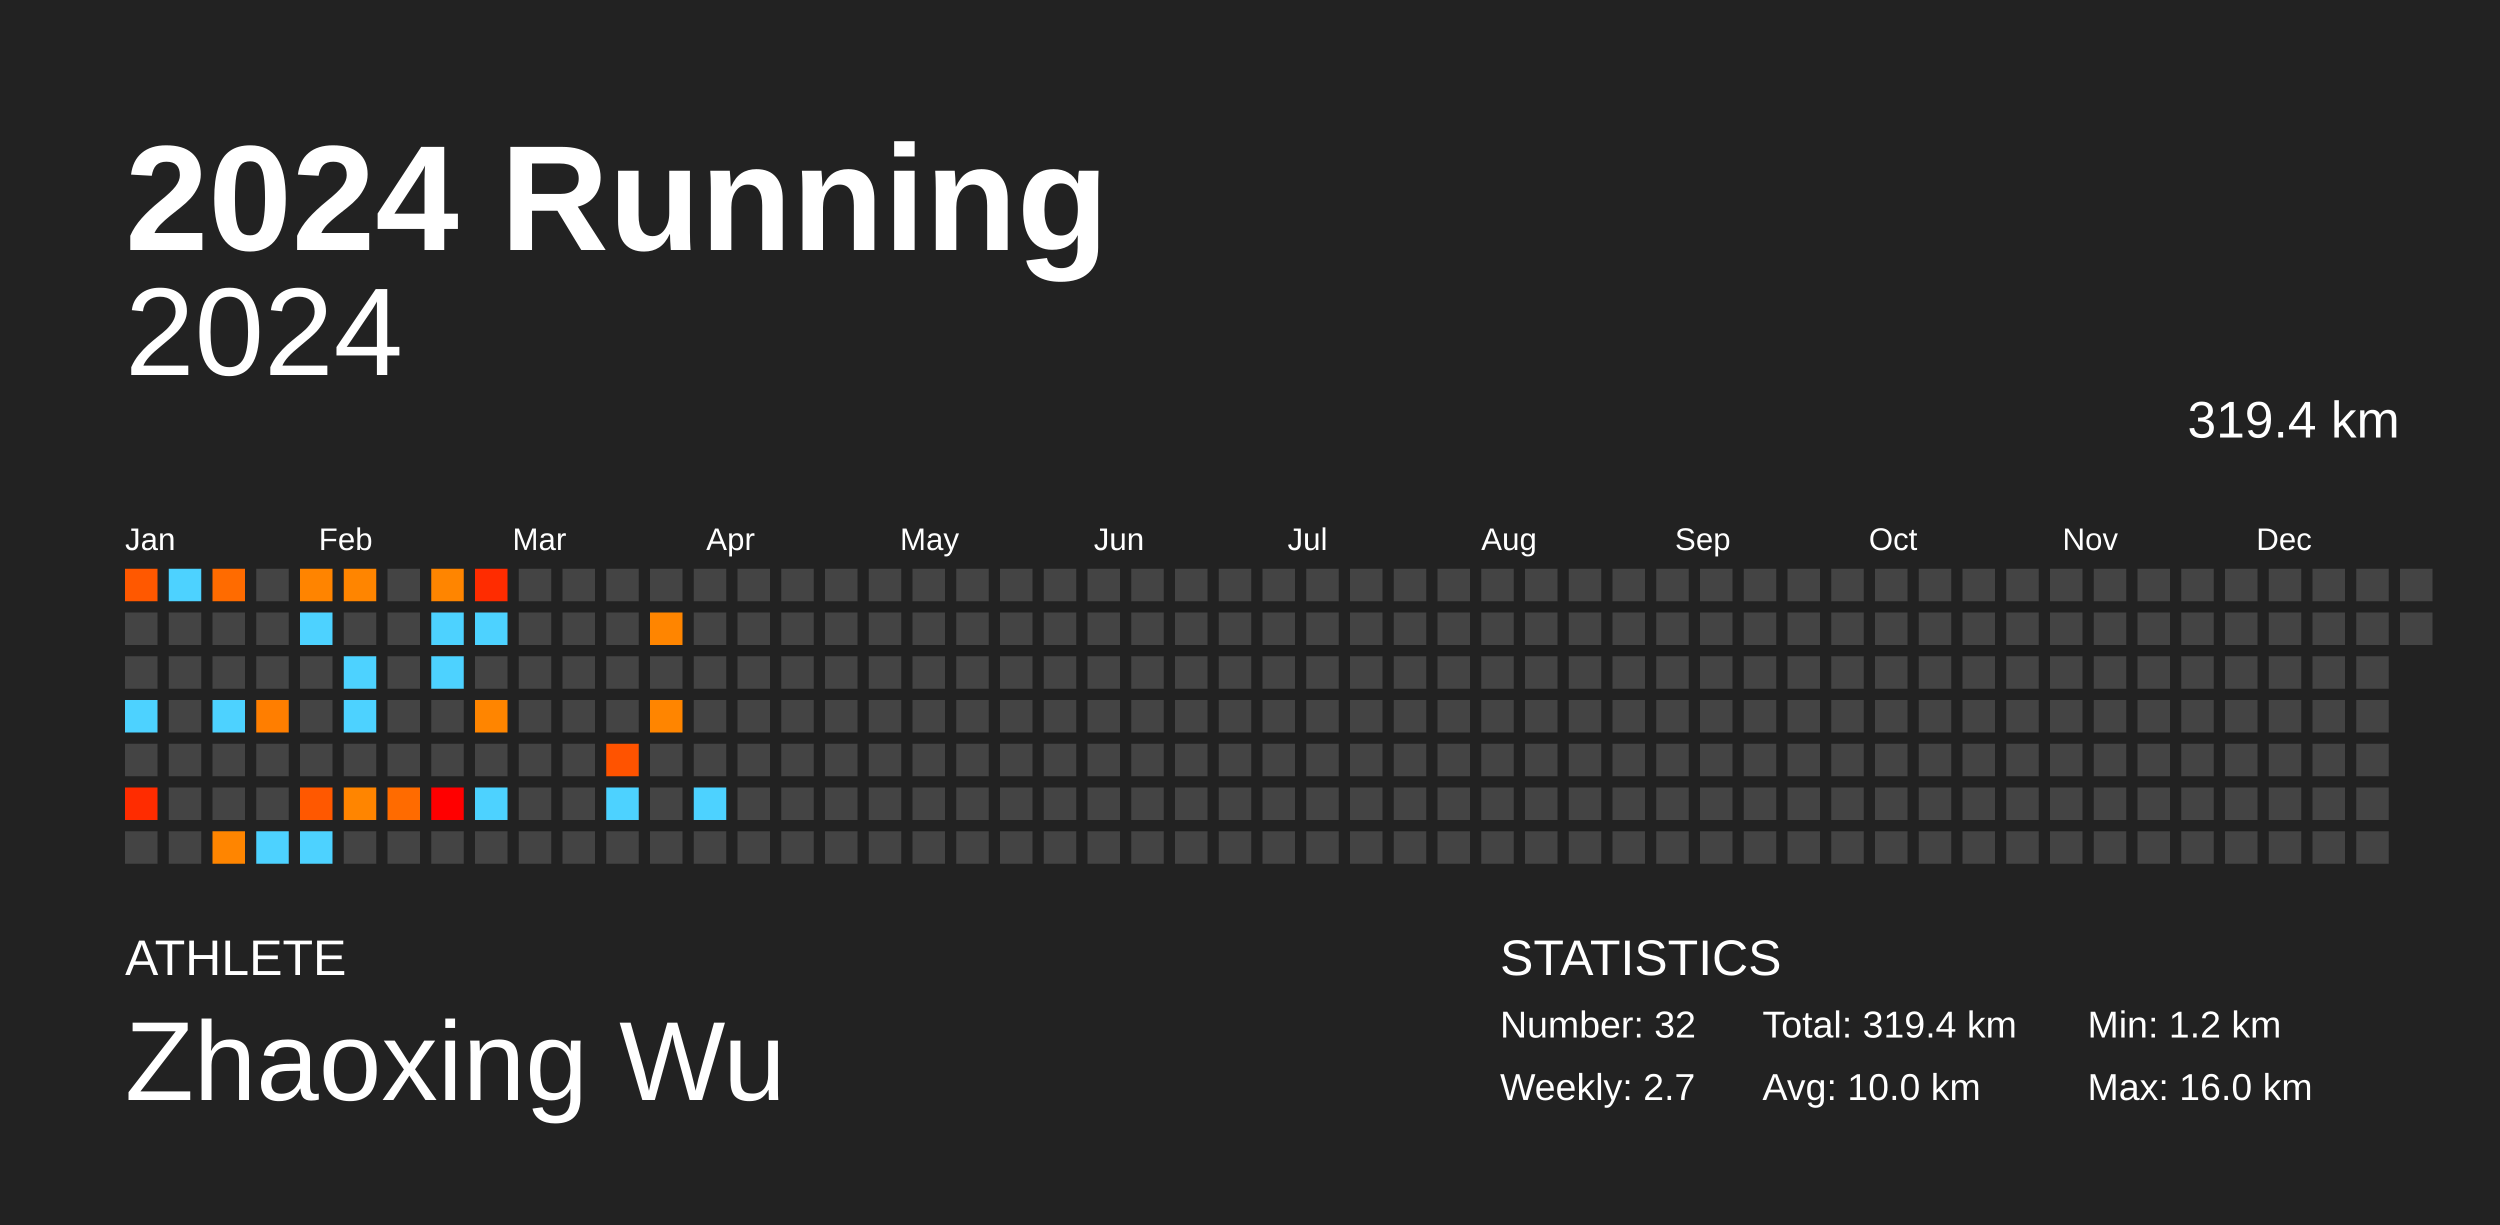
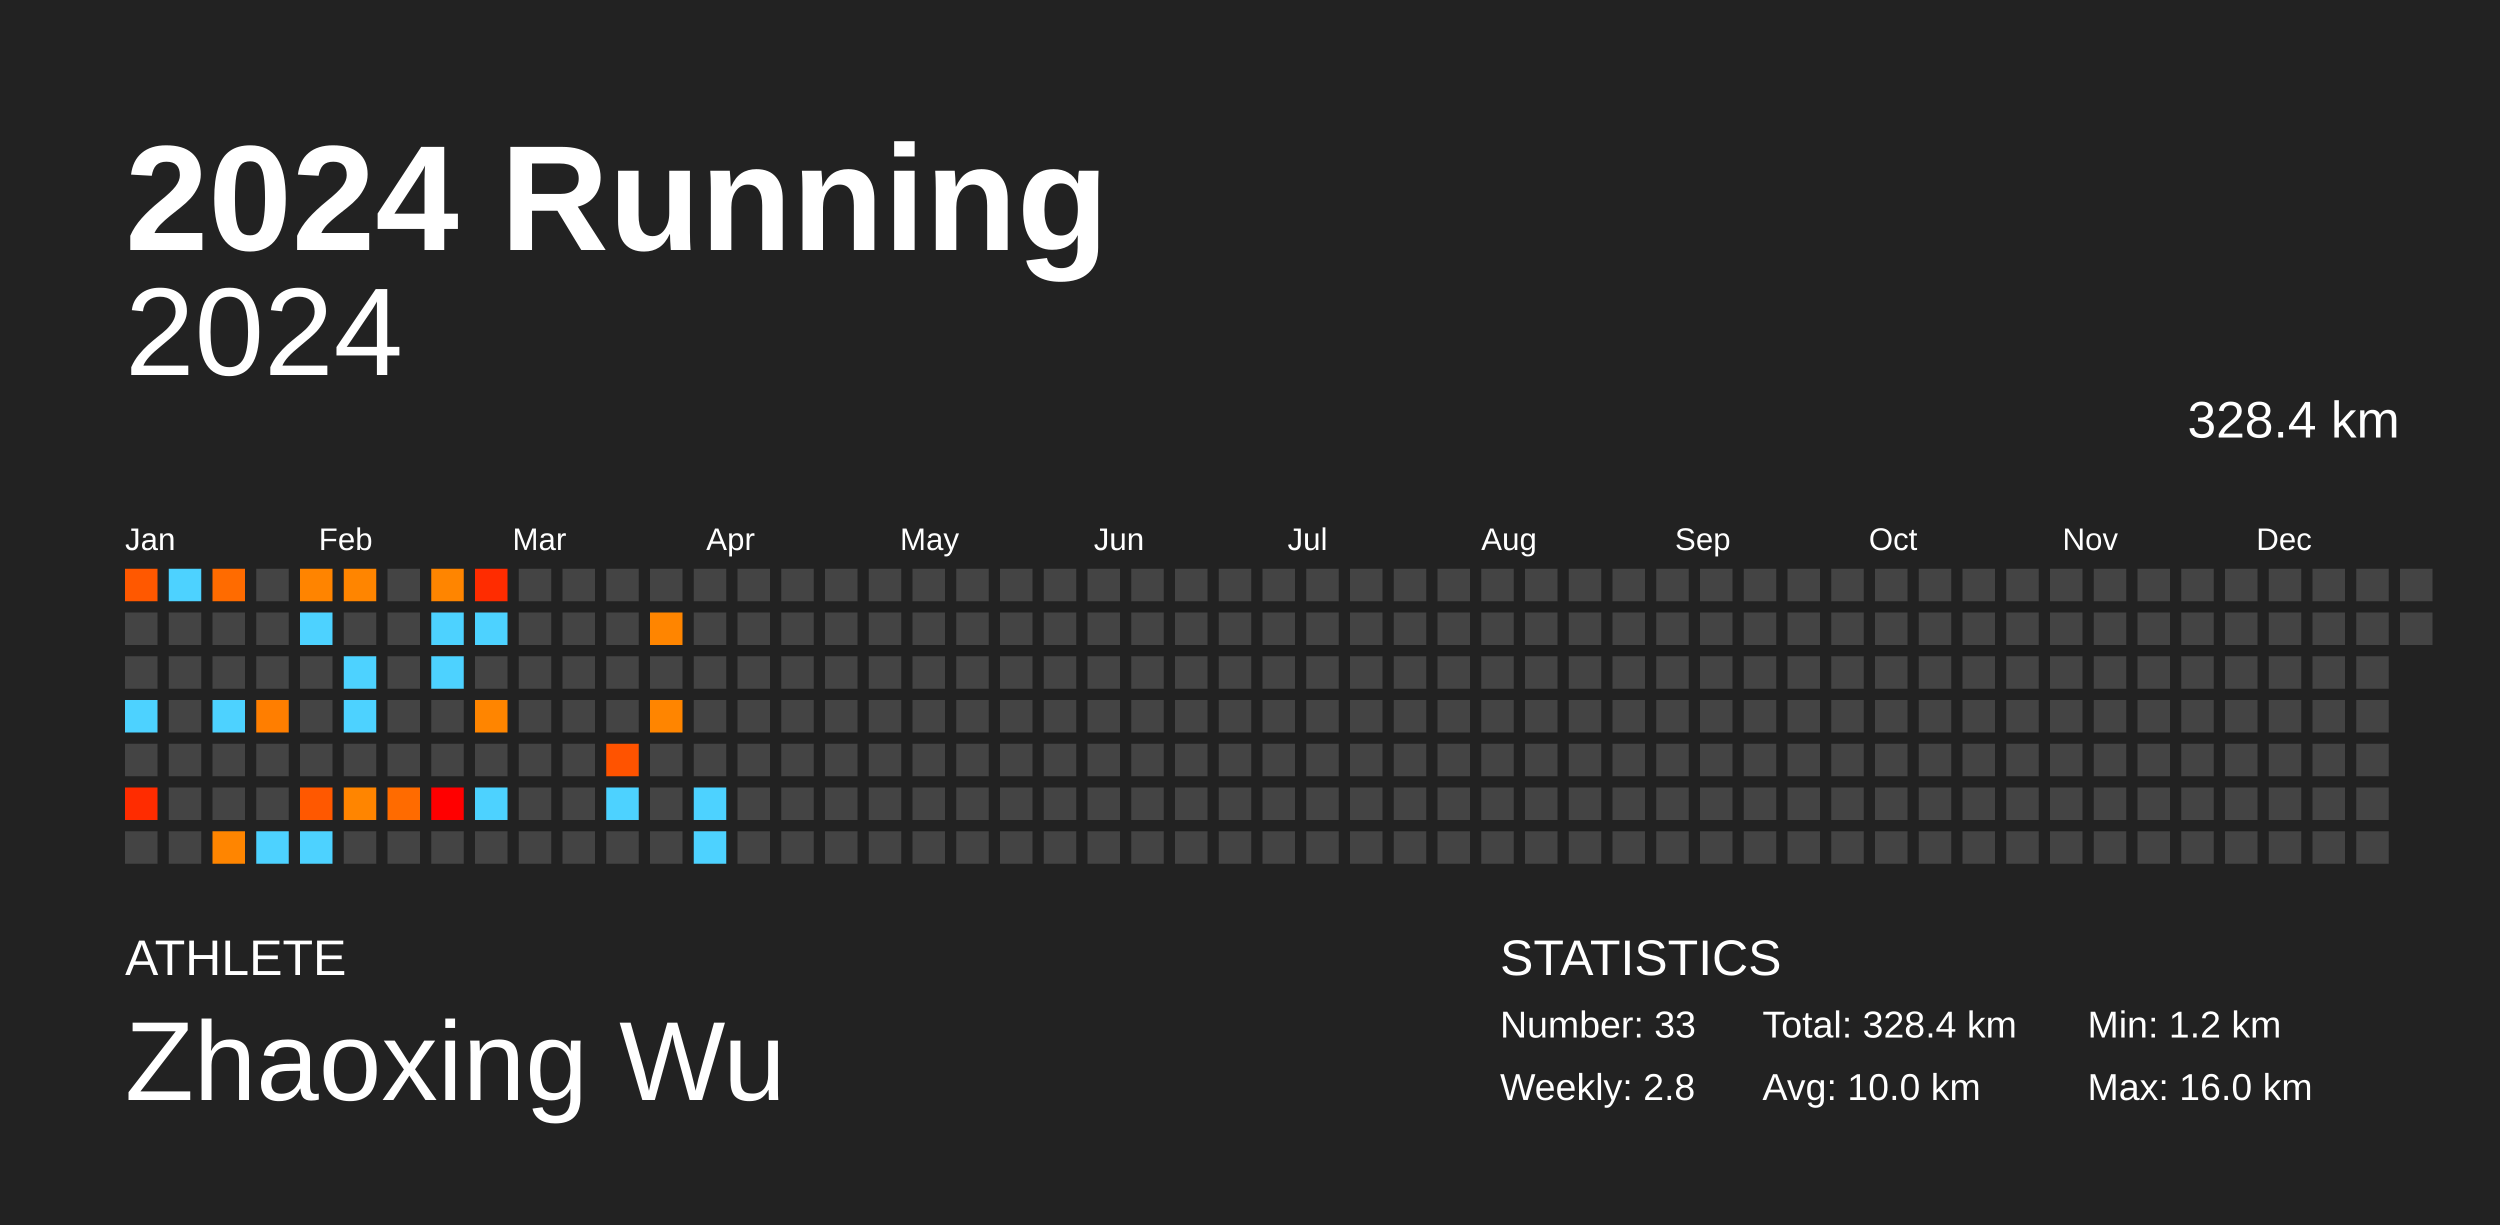
<svg xmlns="http://www.w3.org/2000/svg" baseProfile="full" height="98mm" version="1.1" viewBox="0,0,200,98" width="200mm">
  <defs />
  <rect fill="#222222" height="98" width="200" x="0" y="0" />
  <text fill="#FFFFFF" style="font-size:12px; font-family:Arial; font-weight:bold;" x="10" y="20">2024 Running</text>
  <text fill="#FFFFFF" style="font-size:4px; font-family:Arial" x="10" y="78">ATHLETE</text>
  <text fill="#FFFFFF" style="font-size:9px; font-family:Arial" x="10" y="88">Zhaoxing Wu</text>
  <text fill="#FFFFFF" style="font-size:4px; font-family:Arial" x="120" y="78">STATISTICS</text>
-   <text fill="#FFFFFF" style="font-size:3px; font-family:Arial" x="120" y="83">Number: 32</text>
-   <text fill="#FFFFFF" style="font-size:3px; font-family:Arial" x="120" y="88">Weekly: 2.7</text>
-   <text fill="#FFFFFF" style="font-size:3px; font-family:Arial" x="141" y="83">Total: 319.4 km</text>
+   <text fill="#FFFFFF" style="font-size:3px; font-family:Arial" x="120" y="83">Number: 33</text>
+   <text fill="#FFFFFF" style="font-size:3px; font-family:Arial" x="120" y="88">Weekly: 2.8</text>
+   <text fill="#FFFFFF" style="font-size:3px; font-family:Arial" x="141" y="83">Total: 328.4 km</text>
  <text fill="#FFFFFF" style="font-size:3px; font-family:Arial" x="141" y="88">Avg: 10.0 km</text>
  <text fill="#FFFFFF" style="font-size:3px; font-family:Arial" x="167" y="83">Min: 1.2 km</text>
  <text fill="#FFFFFF" style="font-size:3px; font-family:Arial" x="167" y="88">Max: 16.0 km</text>
  <text alignment-baseline="hanging" fill="#FFFFFF" style="font-size:10.0px; font-family:Arial;" x="10" y="30">2024</text>
-   <text alignment-baseline="hanging" fill="#FFFFFF" style="font-size:4.125px; font-family:Arial;" x="175" y="35">319.4 km</text>
+   <text alignment-baseline="hanging" fill="#FFFFFF" style="font-size:4.125px; font-family:Arial;" x="175" y="35">328.4 km</text>
  <text fill="#FFFFFF" style="font-size:2.5px; font-family:Arial" x="10.0" y="44">Jan</text>
  <text fill="#FFFFFF" style="font-size:2.5px; font-family:Arial" x="25.5" y="44">Feb</text>
  <text fill="#FFFFFF" style="font-size:2.5px; font-family:Arial" x="41.0" y="44">Mar</text>
  <text fill="#FFFFFF" style="font-size:2.5px; font-family:Arial" x="56.5" y="44">Apr</text>
  <text fill="#FFFFFF" style="font-size:2.5px; font-family:Arial" x="72.0" y="44">May</text>
  <text fill="#FFFFFF" style="font-size:2.5px; font-family:Arial" x="87.5" y="44">Jun</text>
  <text fill="#FFFFFF" style="font-size:2.5px; font-family:Arial" x="103.0" y="44">Jul</text>
  <text fill="#FFFFFF" style="font-size:2.5px; font-family:Arial" x="118.5" y="44">Aug</text>
  <text fill="#FFFFFF" style="font-size:2.5px; font-family:Arial" x="134.0" y="44">Sep</text>
  <text fill="#FFFFFF" style="font-size:2.5px; font-family:Arial" x="149.5" y="44">Oct</text>
  <text fill="#FFFFFF" style="font-size:2.5px; font-family:Arial" x="165.0" y="44">Nov</text>
  <text fill="#FFFFFF" style="font-size:2.5px; font-family:Arial" x="180.5" y="44">Dec</text>
  <rect fill="#ff5800" height="2.6" width="2.6" x="10.0" y="45.5" />
  <rect fill="#444444" height="2.6" width="2.6" x="10.0" y="49.0" />
  <rect fill="#444444" height="2.6" width="2.6" x="10.0" y="52.5" />
  <rect fill="#4dd2ff" height="2.6" width="2.6" x="10.0" y="56.0" />
  <rect fill="#444444" height="2.6" width="2.6" x="10.0" y="59.5" />
  <rect fill="#ff2c00" height="2.6" width="2.6" x="10.0" y="63.0" />
  <rect fill="#444444" height="2.6" width="2.6" x="10.0" y="66.5" />
  <rect fill="#4dd2ff" height="2.6" width="2.6" x="13.5" y="45.5" />
  <rect fill="#444444" height="2.6" width="2.6" x="13.5" y="49.0" />
  <rect fill="#444444" height="2.6" width="2.6" x="13.5" y="52.5" />
  <rect fill="#444444" height="2.6" width="2.6" x="13.5" y="56.0" />
  <rect fill="#444444" height="2.6" width="2.6" x="13.5" y="59.5" />
  <rect fill="#444444" height="2.6" width="2.6" x="13.5" y="63.0" />
  <rect fill="#444444" height="2.6" width="2.6" x="13.5" y="66.5" />
  <rect fill="#ff6b00" height="2.6" width="2.6" x="17.0" y="45.5" />
  <rect fill="#444444" height="2.6" width="2.6" x="17.0" y="49.0" />
  <rect fill="#444444" height="2.6" width="2.6" x="17.0" y="52.5" />
  <rect fill="#4dd2ff" height="2.6" width="2.6" x="17.0" y="56.0" />
  <rect fill="#444444" height="2.6" width="2.6" x="17.0" y="59.5" />
  <rect fill="#444444" height="2.6" width="2.6" x="17.0" y="63.0" />
  <rect fill="#ff8500" height="2.6" width="2.6" x="17.0" y="66.5" />
  <rect fill="#444444" height="2.6" width="2.6" x="20.5" y="45.5" />
  <rect fill="#444444" height="2.6" width="2.6" x="20.5" y="49.0" />
  <rect fill="#444444" height="2.6" width="2.6" x="20.5" y="52.5" />
  <rect fill="#ff7e00" height="2.6" width="2.6" x="20.5" y="56.0" />
  <rect fill="#444444" height="2.6" width="2.6" x="20.5" y="59.5" />
  <rect fill="#444444" height="2.6" width="2.6" x="20.5" y="63.0" />
  <rect fill="#4dd2ff" height="2.6" width="2.6" x="20.5" y="66.5" />
  <rect fill="#ff8400" height="2.6" width="2.6" x="24.0" y="45.5" />
  <rect fill="#4dd2ff" height="2.6" width="2.6" x="24.0" y="49.0" />
  <rect fill="#444444" height="2.6" width="2.6" x="24.0" y="52.5" />
  <rect fill="#444444" height="2.6" width="2.6" x="24.0" y="56.0" />
  <rect fill="#444444" height="2.6" width="2.6" x="24.0" y="59.5" />
  <rect fill="#ff5800" height="2.6" width="2.6" x="24.0" y="63.0" />
  <rect fill="#4dd2ff" height="2.6" width="2.6" x="24.0" y="66.5" />
  <rect fill="#ff8500" height="2.6" width="2.6" x="27.5" y="45.5" />
  <rect fill="#444444" height="2.6" width="2.6" x="27.5" y="49.0" />
  <rect fill="#4dd2ff" height="2.6" width="2.6" x="27.5" y="52.5" />
  <rect fill="#4dd2ff" height="2.6" width="2.6" x="27.5" y="56.0" />
  <rect fill="#444444" height="2.6" width="2.6" x="27.5" y="59.5" />
  <rect fill="#ff8500" height="2.6" width="2.6" x="27.5" y="63.0" />
  <rect fill="#444444" height="2.6" width="2.6" x="27.5" y="66.5" />
  <rect fill="#444444" height="2.6" width="2.6" x="31.0" y="45.5" />
  <rect fill="#444444" height="2.6" width="2.6" x="31.0" y="49.0" />
  <rect fill="#444444" height="2.6" width="2.6" x="31.0" y="52.5" />
  <rect fill="#444444" height="2.6" width="2.6" x="31.0" y="56.0" />
  <rect fill="#444444" height="2.6" width="2.6" x="31.0" y="59.5" />
  <rect fill="#ff6b00" height="2.6" width="2.6" x="31.0" y="63.0" />
  <rect fill="#444444" height="2.6" width="2.6" x="31.0" y="66.5" />
  <rect fill="#ff8500" height="2.6" width="2.6" x="34.5" y="45.5" />
  <rect fill="#4dd2ff" height="2.6" width="2.6" x="34.5" y="49.0" />
  <rect fill="#4dd2ff" height="2.6" width="2.6" x="34.5" y="52.5" />
  <rect fill="#444444" height="2.6" width="2.6" x="34.5" y="56.0" />
  <rect fill="#444444" height="2.6" width="2.6" x="34.5" y="59.5" />
  <rect fill="#ff0000" height="2.6" width="2.6" x="34.5" y="63.0" />
  <rect fill="#444444" height="2.6" width="2.6" x="34.5" y="66.5" />
  <rect fill="#ff2c00" height="2.6" width="2.6" x="38.0" y="45.5" />
  <rect fill="#4dd2ff" height="2.6" width="2.6" x="38.0" y="49.0" />
  <rect fill="#444444" height="2.6" width="2.6" x="38.0" y="52.5" />
  <rect fill="#ff8500" height="2.6" width="2.6" x="38.0" y="56.0" />
  <rect fill="#444444" height="2.6" width="2.6" x="38.0" y="59.5" />
  <rect fill="#4dd2ff" height="2.6" width="2.6" x="38.0" y="63.0" />
  <rect fill="#444444" height="2.6" width="2.6" x="38.0" y="66.5" />
  <rect fill="#444444" height="2.6" width="2.6" x="41.5" y="45.5" />
  <rect fill="#444444" height="2.6" width="2.6" x="41.5" y="49.0" />
  <rect fill="#444444" height="2.6" width="2.6" x="41.5" y="52.5" />
  <rect fill="#444444" height="2.6" width="2.6" x="41.5" y="56.0" />
  <rect fill="#444444" height="2.6" width="2.6" x="41.5" y="59.5" />
  <rect fill="#444444" height="2.6" width="2.6" x="41.5" y="63.0" />
  <rect fill="#444444" height="2.6" width="2.6" x="41.5" y="66.5" />
  <rect fill="#444444" height="2.6" width="2.6" x="45.0" y="45.5" />
  <rect fill="#444444" height="2.6" width="2.6" x="45.0" y="49.0" />
  <rect fill="#444444" height="2.6" width="2.6" x="45.0" y="52.5" />
  <rect fill="#444444" height="2.6" width="2.6" x="45.0" y="56.0" />
  <rect fill="#444444" height="2.6" width="2.6" x="45.0" y="59.5" />
  <rect fill="#444444" height="2.6" width="2.6" x="45.0" y="63.0" />
  <rect fill="#444444" height="2.6" width="2.6" x="45.0" y="66.5" />
  <rect fill="#444444" height="2.6" width="2.6" x="48.5" y="45.5" />
  <rect fill="#444444" height="2.6" width="2.6" x="48.5" y="49.0" />
  <rect fill="#444444" height="2.6" width="2.6" x="48.5" y="52.5" />
  <rect fill="#444444" height="2.6" width="2.6" x="48.5" y="56.0" />
  <rect fill="#ff5300" height="2.6" width="2.6" x="48.5" y="59.5" />
  <rect fill="#4dd2ff" height="2.6" width="2.6" x="48.5" y="63.0" />
  <rect fill="#444444" height="2.6" width="2.6" x="48.5" y="66.5" />
  <rect fill="#444444" height="2.6" width="2.6" x="52.0" y="45.5" />
  <rect fill="#ff8500" height="2.6" width="2.6" x="52.0" y="49.0" />
  <rect fill="#444444" height="2.6" width="2.6" x="52.0" y="52.5" />
  <rect fill="#ff8500" height="2.6" width="2.6" x="52.0" y="56.0" />
  <rect fill="#444444" height="2.6" width="2.6" x="52.0" y="59.5" />
  <rect fill="#444444" height="2.6" width="2.6" x="52.0" y="63.0" />
  <rect fill="#444444" height="2.6" width="2.6" x="52.0" y="66.5" />
  <rect fill="#444444" height="2.6" width="2.6" x="55.5" y="45.5" />
  <rect fill="#444444" height="2.6" width="2.6" x="55.5" y="49.0" />
  <rect fill="#444444" height="2.6" width="2.6" x="55.5" y="52.5" />
  <rect fill="#444444" height="2.6" width="2.6" x="55.5" y="56.0" />
  <rect fill="#444444" height="2.6" width="2.6" x="55.5" y="59.5" />
  <rect fill="#4dd2ff" height="2.6" width="2.6" x="55.5" y="63.0" />
-   <rect fill="#444444" height="2.6" width="2.6" x="55.5" y="66.5" />
+   <rect fill="#4dd2ff" height="2.6" width="2.6" x="55.5" y="66.5" />
  <rect fill="#444444" height="2.6" width="2.6" x="59.0" y="45.5" />
  <rect fill="#444444" height="2.6" width="2.6" x="59.0" y="49.0" />
  <rect fill="#444444" height="2.6" width="2.6" x="59.0" y="52.5" />
  <rect fill="#444444" height="2.6" width="2.6" x="59.0" y="56.0" />
  <rect fill="#444444" height="2.6" width="2.6" x="59.0" y="59.5" />
  <rect fill="#444444" height="2.6" width="2.6" x="59.0" y="63.0" />
  <rect fill="#444444" height="2.6" width="2.6" x="59.0" y="66.5" />
  <rect fill="#444444" height="2.6" width="2.6" x="62.5" y="45.5" />
  <rect fill="#444444" height="2.6" width="2.6" x="62.5" y="49.0" />
  <rect fill="#444444" height="2.6" width="2.6" x="62.5" y="52.5" />
  <rect fill="#444444" height="2.6" width="2.6" x="62.5" y="56.0" />
  <rect fill="#444444" height="2.6" width="2.6" x="62.5" y="59.5" />
  <rect fill="#444444" height="2.6" width="2.6" x="62.5" y="63.0" />
  <rect fill="#444444" height="2.6" width="2.6" x="62.5" y="66.5" />
  <rect fill="#444444" height="2.6" width="2.6" x="66.0" y="45.5" />
  <rect fill="#444444" height="2.6" width="2.6" x="66.0" y="49.0" />
  <rect fill="#444444" height="2.6" width="2.6" x="66.0" y="52.5" />
  <rect fill="#444444" height="2.6" width="2.6" x="66.0" y="56.0" />
  <rect fill="#444444" height="2.6" width="2.6" x="66.0" y="59.5" />
  <rect fill="#444444" height="2.6" width="2.6" x="66.0" y="63.0" />
  <rect fill="#444444" height="2.6" width="2.6" x="66.0" y="66.5" />
  <rect fill="#444444" height="2.6" width="2.6" x="69.5" y="45.5" />
  <rect fill="#444444" height="2.6" width="2.6" x="69.5" y="49.0" />
  <rect fill="#444444" height="2.6" width="2.6" x="69.5" y="52.5" />
  <rect fill="#444444" height="2.6" width="2.6" x="69.5" y="56.0" />
  <rect fill="#444444" height="2.6" width="2.6" x="69.5" y="59.5" />
  <rect fill="#444444" height="2.6" width="2.6" x="69.5" y="63.0" />
  <rect fill="#444444" height="2.6" width="2.6" x="69.5" y="66.5" />
  <rect fill="#444444" height="2.6" width="2.6" x="73.0" y="45.5" />
  <rect fill="#444444" height="2.6" width="2.6" x="73.0" y="49.0" />
  <rect fill="#444444" height="2.6" width="2.6" x="73.0" y="52.5" />
  <rect fill="#444444" height="2.6" width="2.6" x="73.0" y="56.0" />
  <rect fill="#444444" height="2.6" width="2.6" x="73.0" y="59.5" />
  <rect fill="#444444" height="2.6" width="2.6" x="73.0" y="63.0" />
  <rect fill="#444444" height="2.6" width="2.6" x="73.0" y="66.5" />
  <rect fill="#444444" height="2.6" width="2.6" x="76.5" y="45.5" />
  <rect fill="#444444" height="2.6" width="2.6" x="76.5" y="49.0" />
  <rect fill="#444444" height="2.6" width="2.6" x="76.5" y="52.5" />
  <rect fill="#444444" height="2.6" width="2.6" x="76.5" y="56.0" />
  <rect fill="#444444" height="2.6" width="2.6" x="76.5" y="59.5" />
  <rect fill="#444444" height="2.6" width="2.6" x="76.5" y="63.0" />
  <rect fill="#444444" height="2.6" width="2.6" x="76.5" y="66.5" />
  <rect fill="#444444" height="2.6" width="2.6" x="80.0" y="45.5" />
  <rect fill="#444444" height="2.6" width="2.6" x="80.0" y="49.0" />
  <rect fill="#444444" height="2.6" width="2.6" x="80.0" y="52.5" />
  <rect fill="#444444" height="2.6" width="2.6" x="80.0" y="56.0" />
  <rect fill="#444444" height="2.6" width="2.6" x="80.0" y="59.5" />
  <rect fill="#444444" height="2.6" width="2.6" x="80.0" y="63.0" />
  <rect fill="#444444" height="2.6" width="2.6" x="80.0" y="66.5" />
  <rect fill="#444444" height="2.6" width="2.6" x="83.5" y="45.5" />
  <rect fill="#444444" height="2.6" width="2.6" x="83.5" y="49.0" />
  <rect fill="#444444" height="2.6" width="2.6" x="83.5" y="52.5" />
  <rect fill="#444444" height="2.6" width="2.6" x="83.5" y="56.0" />
  <rect fill="#444444" height="2.6" width="2.6" x="83.5" y="59.5" />
  <rect fill="#444444" height="2.6" width="2.6" x="83.5" y="63.0" />
  <rect fill="#444444" height="2.6" width="2.6" x="83.5" y="66.5" />
  <rect fill="#444444" height="2.6" width="2.6" x="87.0" y="45.5" />
  <rect fill="#444444" height="2.6" width="2.6" x="87.0" y="49.0" />
  <rect fill="#444444" height="2.6" width="2.6" x="87.0" y="52.5" />
  <rect fill="#444444" height="2.6" width="2.6" x="87.0" y="56.0" />
  <rect fill="#444444" height="2.6" width="2.6" x="87.0" y="59.5" />
  <rect fill="#444444" height="2.6" width="2.6" x="87.0" y="63.0" />
  <rect fill="#444444" height="2.6" width="2.6" x="87.0" y="66.5" />
  <rect fill="#444444" height="2.6" width="2.6" x="90.5" y="45.5" />
  <rect fill="#444444" height="2.6" width="2.6" x="90.5" y="49.0" />
  <rect fill="#444444" height="2.6" width="2.6" x="90.5" y="52.5" />
  <rect fill="#444444" height="2.6" width="2.6" x="90.5" y="56.0" />
  <rect fill="#444444" height="2.6" width="2.6" x="90.5" y="59.5" />
  <rect fill="#444444" height="2.6" width="2.6" x="90.5" y="63.0" />
  <rect fill="#444444" height="2.6" width="2.6" x="90.5" y="66.5" />
  <rect fill="#444444" height="2.6" width="2.6" x="94.0" y="45.5" />
  <rect fill="#444444" height="2.6" width="2.6" x="94.0" y="49.0" />
  <rect fill="#444444" height="2.6" width="2.6" x="94.0" y="52.5" />
  <rect fill="#444444" height="2.6" width="2.6" x="94.0" y="56.0" />
  <rect fill="#444444" height="2.6" width="2.6" x="94.0" y="59.5" />
  <rect fill="#444444" height="2.6" width="2.6" x="94.0" y="63.0" />
  <rect fill="#444444" height="2.6" width="2.6" x="94.0" y="66.5" />
  <rect fill="#444444" height="2.6" width="2.6" x="97.5" y="45.5" />
  <rect fill="#444444" height="2.6" width="2.6" x="97.5" y="49.0" />
  <rect fill="#444444" height="2.6" width="2.6" x="97.5" y="52.5" />
  <rect fill="#444444" height="2.6" width="2.6" x="97.5" y="56.0" />
  <rect fill="#444444" height="2.6" width="2.6" x="97.5" y="59.5" />
  <rect fill="#444444" height="2.6" width="2.6" x="97.5" y="63.0" />
  <rect fill="#444444" height="2.6" width="2.6" x="97.5" y="66.5" />
  <rect fill="#444444" height="2.6" width="2.6" x="101.0" y="45.5" />
  <rect fill="#444444" height="2.6" width="2.6" x="101.0" y="49.0" />
  <rect fill="#444444" height="2.6" width="2.6" x="101.0" y="52.5" />
  <rect fill="#444444" height="2.6" width="2.6" x="101.0" y="56.0" />
  <rect fill="#444444" height="2.6" width="2.6" x="101.0" y="59.5" />
  <rect fill="#444444" height="2.6" width="2.6" x="101.0" y="63.0" />
  <rect fill="#444444" height="2.6" width="2.6" x="101.0" y="66.5" />
  <rect fill="#444444" height="2.6" width="2.6" x="104.5" y="45.5" />
  <rect fill="#444444" height="2.6" width="2.6" x="104.5" y="49.0" />
  <rect fill="#444444" height="2.6" width="2.6" x="104.5" y="52.5" />
  <rect fill="#444444" height="2.6" width="2.6" x="104.5" y="56.0" />
  <rect fill="#444444" height="2.6" width="2.6" x="104.5" y="59.5" />
  <rect fill="#444444" height="2.6" width="2.6" x="104.5" y="63.0" />
  <rect fill="#444444" height="2.6" width="2.6" x="104.5" y="66.5" />
  <rect fill="#444444" height="2.6" width="2.6" x="108.0" y="45.5" />
  <rect fill="#444444" height="2.6" width="2.6" x="108.0" y="49.0" />
  <rect fill="#444444" height="2.6" width="2.6" x="108.0" y="52.5" />
  <rect fill="#444444" height="2.6" width="2.6" x="108.0" y="56.0" />
  <rect fill="#444444" height="2.6" width="2.6" x="108.0" y="59.5" />
  <rect fill="#444444" height="2.6" width="2.6" x="108.0" y="63.0" />
  <rect fill="#444444" height="2.6" width="2.6" x="108.0" y="66.5" />
  <rect fill="#444444" height="2.6" width="2.6" x="111.5" y="45.5" />
  <rect fill="#444444" height="2.6" width="2.6" x="111.5" y="49.0" />
  <rect fill="#444444" height="2.6" width="2.6" x="111.5" y="52.5" />
  <rect fill="#444444" height="2.6" width="2.6" x="111.5" y="56.0" />
  <rect fill="#444444" height="2.6" width="2.6" x="111.5" y="59.5" />
  <rect fill="#444444" height="2.6" width="2.6" x="111.5" y="63.0" />
  <rect fill="#444444" height="2.6" width="2.6" x="111.5" y="66.5" />
  <rect fill="#444444" height="2.6" width="2.6" x="115.0" y="45.5" />
  <rect fill="#444444" height="2.6" width="2.6" x="115.0" y="49.0" />
  <rect fill="#444444" height="2.6" width="2.6" x="115.0" y="52.5" />
  <rect fill="#444444" height="2.6" width="2.6" x="115.0" y="56.0" />
  <rect fill="#444444" height="2.6" width="2.6" x="115.0" y="59.5" />
  <rect fill="#444444" height="2.6" width="2.6" x="115.0" y="63.0" />
  <rect fill="#444444" height="2.6" width="2.6" x="115.0" y="66.5" />
  <rect fill="#444444" height="2.6" width="2.6" x="118.5" y="45.5" />
  <rect fill="#444444" height="2.6" width="2.6" x="118.5" y="49.0" />
  <rect fill="#444444" height="2.6" width="2.6" x="118.5" y="52.5" />
  <rect fill="#444444" height="2.6" width="2.6" x="118.5" y="56.0" />
  <rect fill="#444444" height="2.6" width="2.6" x="118.5" y="59.5" />
  <rect fill="#444444" height="2.6" width="2.6" x="118.5" y="63.0" />
  <rect fill="#444444" height="2.6" width="2.6" x="118.5" y="66.5" />
  <rect fill="#444444" height="2.6" width="2.6" x="122.0" y="45.5" />
  <rect fill="#444444" height="2.6" width="2.6" x="122.0" y="49.0" />
  <rect fill="#444444" height="2.6" width="2.6" x="122.0" y="52.5" />
  <rect fill="#444444" height="2.6" width="2.6" x="122.0" y="56.0" />
  <rect fill="#444444" height="2.6" width="2.6" x="122.0" y="59.5" />
  <rect fill="#444444" height="2.6" width="2.6" x="122.0" y="63.0" />
  <rect fill="#444444" height="2.6" width="2.6" x="122.0" y="66.5" />
  <rect fill="#444444" height="2.6" width="2.6" x="125.5" y="45.5" />
  <rect fill="#444444" height="2.6" width="2.6" x="125.5" y="49.0" />
  <rect fill="#444444" height="2.6" width="2.6" x="125.5" y="52.5" />
  <rect fill="#444444" height="2.6" width="2.6" x="125.5" y="56.0" />
  <rect fill="#444444" height="2.6" width="2.6" x="125.5" y="59.5" />
  <rect fill="#444444" height="2.6" width="2.6" x="125.5" y="63.0" />
  <rect fill="#444444" height="2.6" width="2.6" x="125.5" y="66.5" />
  <rect fill="#444444" height="2.6" width="2.6" x="129.0" y="45.5" />
  <rect fill="#444444" height="2.6" width="2.6" x="129.0" y="49.0" />
  <rect fill="#444444" height="2.6" width="2.6" x="129.0" y="52.5" />
  <rect fill="#444444" height="2.6" width="2.6" x="129.0" y="56.0" />
  <rect fill="#444444" height="2.6" width="2.6" x="129.0" y="59.5" />
  <rect fill="#444444" height="2.6" width="2.6" x="129.0" y="63.0" />
  <rect fill="#444444" height="2.6" width="2.6" x="129.0" y="66.5" />
  <rect fill="#444444" height="2.6" width="2.6" x="132.5" y="45.5" />
  <rect fill="#444444" height="2.6" width="2.6" x="132.5" y="49.0" />
  <rect fill="#444444" height="2.6" width="2.6" x="132.5" y="52.5" />
  <rect fill="#444444" height="2.6" width="2.6" x="132.5" y="56.0" />
  <rect fill="#444444" height="2.6" width="2.6" x="132.5" y="59.5" />
  <rect fill="#444444" height="2.6" width="2.6" x="132.5" y="63.0" />
  <rect fill="#444444" height="2.6" width="2.6" x="132.5" y="66.5" />
  <rect fill="#444444" height="2.6" width="2.6" x="136.0" y="45.5" />
  <rect fill="#444444" height="2.6" width="2.6" x="136.0" y="49.0" />
  <rect fill="#444444" height="2.6" width="2.6" x="136.0" y="52.5" />
  <rect fill="#444444" height="2.6" width="2.6" x="136.0" y="56.0" />
  <rect fill="#444444" height="2.6" width="2.6" x="136.0" y="59.5" />
  <rect fill="#444444" height="2.6" width="2.6" x="136.0" y="63.0" />
  <rect fill="#444444" height="2.6" width="2.6" x="136.0" y="66.5" />
  <rect fill="#444444" height="2.6" width="2.6" x="139.5" y="45.5" />
  <rect fill="#444444" height="2.6" width="2.6" x="139.5" y="49.0" />
  <rect fill="#444444" height="2.6" width="2.6" x="139.5" y="52.5" />
  <rect fill="#444444" height="2.6" width="2.6" x="139.5" y="56.0" />
  <rect fill="#444444" height="2.6" width="2.6" x="139.5" y="59.5" />
  <rect fill="#444444" height="2.6" width="2.6" x="139.5" y="63.0" />
  <rect fill="#444444" height="2.6" width="2.6" x="139.5" y="66.5" />
  <rect fill="#444444" height="2.6" width="2.6" x="143.0" y="45.5" />
  <rect fill="#444444" height="2.6" width="2.6" x="143.0" y="49.0" />
  <rect fill="#444444" height="2.6" width="2.6" x="143.0" y="52.5" />
  <rect fill="#444444" height="2.6" width="2.6" x="143.0" y="56.0" />
  <rect fill="#444444" height="2.6" width="2.6" x="143.0" y="59.5" />
  <rect fill="#444444" height="2.6" width="2.6" x="143.0" y="63.0" />
  <rect fill="#444444" height="2.6" width="2.6" x="143.0" y="66.5" />
  <rect fill="#444444" height="2.6" width="2.6" x="146.5" y="45.5" />
  <rect fill="#444444" height="2.6" width="2.6" x="146.5" y="49.0" />
  <rect fill="#444444" height="2.6" width="2.6" x="146.5" y="52.5" />
  <rect fill="#444444" height="2.6" width="2.6" x="146.5" y="56.0" />
  <rect fill="#444444" height="2.6" width="2.6" x="146.5" y="59.5" />
  <rect fill="#444444" height="2.6" width="2.6" x="146.5" y="63.0" />
  <rect fill="#444444" height="2.6" width="2.6" x="146.5" y="66.5" />
  <rect fill="#444444" height="2.6" width="2.6" x="150.0" y="45.5" />
  <rect fill="#444444" height="2.6" width="2.6" x="150.0" y="49.0" />
  <rect fill="#444444" height="2.6" width="2.6" x="150.0" y="52.5" />
  <rect fill="#444444" height="2.6" width="2.6" x="150.0" y="56.0" />
  <rect fill="#444444" height="2.6" width="2.6" x="150.0" y="59.5" />
  <rect fill="#444444" height="2.6" width="2.6" x="150.0" y="63.0" />
  <rect fill="#444444" height="2.6" width="2.6" x="150.0" y="66.5" />
  <rect fill="#444444" height="2.6" width="2.6" x="153.5" y="45.5" />
  <rect fill="#444444" height="2.6" width="2.6" x="153.5" y="49.0" />
  <rect fill="#444444" height="2.6" width="2.6" x="153.5" y="52.5" />
  <rect fill="#444444" height="2.6" width="2.6" x="153.5" y="56.0" />
  <rect fill="#444444" height="2.6" width="2.6" x="153.5" y="59.5" />
  <rect fill="#444444" height="2.6" width="2.6" x="153.5" y="63.0" />
  <rect fill="#444444" height="2.6" width="2.6" x="153.5" y="66.5" />
  <rect fill="#444444" height="2.6" width="2.6" x="157.0" y="45.5" />
  <rect fill="#444444" height="2.6" width="2.6" x="157.0" y="49.0" />
  <rect fill="#444444" height="2.6" width="2.6" x="157.0" y="52.5" />
  <rect fill="#444444" height="2.6" width="2.6" x="157.0" y="56.0" />
  <rect fill="#444444" height="2.6" width="2.6" x="157.0" y="59.5" />
  <rect fill="#444444" height="2.6" width="2.6" x="157.0" y="63.0" />
  <rect fill="#444444" height="2.6" width="2.6" x="157.0" y="66.5" />
  <rect fill="#444444" height="2.6" width="2.6" x="160.5" y="45.5" />
  <rect fill="#444444" height="2.6" width="2.6" x="160.5" y="49.0" />
  <rect fill="#444444" height="2.6" width="2.6" x="160.5" y="52.5" />
  <rect fill="#444444" height="2.6" width="2.6" x="160.5" y="56.0" />
  <rect fill="#444444" height="2.6" width="2.6" x="160.5" y="59.5" />
  <rect fill="#444444" height="2.6" width="2.6" x="160.5" y="63.0" />
  <rect fill="#444444" height="2.6" width="2.6" x="160.5" y="66.5" />
  <rect fill="#444444" height="2.6" width="2.6" x="164.0" y="45.5" />
  <rect fill="#444444" height="2.6" width="2.6" x="164.0" y="49.0" />
  <rect fill="#444444" height="2.6" width="2.6" x="164.0" y="52.5" />
  <rect fill="#444444" height="2.6" width="2.6" x="164.0" y="56.0" />
  <rect fill="#444444" height="2.6" width="2.6" x="164.0" y="59.5" />
  <rect fill="#444444" height="2.6" width="2.6" x="164.0" y="63.0" />
  <rect fill="#444444" height="2.6" width="2.6" x="164.0" y="66.5" />
  <rect fill="#444444" height="2.6" width="2.6" x="167.5" y="45.5" />
  <rect fill="#444444" height="2.6" width="2.6" x="167.5" y="49.0" />
  <rect fill="#444444" height="2.6" width="2.6" x="167.5" y="52.5" />
  <rect fill="#444444" height="2.6" width="2.6" x="167.5" y="56.0" />
  <rect fill="#444444" height="2.6" width="2.6" x="167.5" y="59.5" />
  <rect fill="#444444" height="2.6" width="2.6" x="167.5" y="63.0" />
  <rect fill="#444444" height="2.6" width="2.6" x="167.5" y="66.5" />
  <rect fill="#444444" height="2.6" width="2.6" x="171.0" y="45.5" />
  <rect fill="#444444" height="2.6" width="2.6" x="171.0" y="49.0" />
  <rect fill="#444444" height="2.6" width="2.6" x="171.0" y="52.5" />
  <rect fill="#444444" height="2.6" width="2.6" x="171.0" y="56.0" />
  <rect fill="#444444" height="2.6" width="2.6" x="171.0" y="59.5" />
  <rect fill="#444444" height="2.6" width="2.6" x="171.0" y="63.0" />
  <rect fill="#444444" height="2.6" width="2.6" x="171.0" y="66.5" />
  <rect fill="#444444" height="2.6" width="2.6" x="174.5" y="45.5" />
  <rect fill="#444444" height="2.6" width="2.6" x="174.5" y="49.0" />
  <rect fill="#444444" height="2.6" width="2.6" x="174.5" y="52.5" />
  <rect fill="#444444" height="2.6" width="2.6" x="174.5" y="56.0" />
  <rect fill="#444444" height="2.6" width="2.6" x="174.5" y="59.5" />
  <rect fill="#444444" height="2.6" width="2.6" x="174.5" y="63.0" />
  <rect fill="#444444" height="2.6" width="2.6" x="174.5" y="66.5" />
  <rect fill="#444444" height="2.6" width="2.6" x="178.0" y="45.5" />
  <rect fill="#444444" height="2.6" width="2.6" x="178.0" y="49.0" />
  <rect fill="#444444" height="2.6" width="2.6" x="178.0" y="52.5" />
  <rect fill="#444444" height="2.6" width="2.6" x="178.0" y="56.0" />
  <rect fill="#444444" height="2.6" width="2.6" x="178.0" y="59.5" />
  <rect fill="#444444" height="2.6" width="2.6" x="178.0" y="63.0" />
  <rect fill="#444444" height="2.6" width="2.6" x="178.0" y="66.5" />
  <rect fill="#444444" height="2.6" width="2.6" x="181.5" y="45.5" />
  <rect fill="#444444" height="2.6" width="2.6" x="181.5" y="49.0" />
  <rect fill="#444444" height="2.6" width="2.6" x="181.5" y="52.5" />
  <rect fill="#444444" height="2.6" width="2.6" x="181.5" y="56.0" />
  <rect fill="#444444" height="2.6" width="2.6" x="181.5" y="59.5" />
  <rect fill="#444444" height="2.6" width="2.6" x="181.5" y="63.0" />
  <rect fill="#444444" height="2.6" width="2.6" x="181.5" y="66.5" />
  <rect fill="#444444" height="2.6" width="2.6" x="185.0" y="45.5" />
  <rect fill="#444444" height="2.6" width="2.6" x="185.0" y="49.0" />
  <rect fill="#444444" height="2.6" width="2.6" x="185.0" y="52.5" />
  <rect fill="#444444" height="2.6" width="2.6" x="185.0" y="56.0" />
  <rect fill="#444444" height="2.6" width="2.6" x="185.0" y="59.5" />
  <rect fill="#444444" height="2.6" width="2.6" x="185.0" y="63.0" />
  <rect fill="#444444" height="2.6" width="2.6" x="185.0" y="66.5" />
  <rect fill="#444444" height="2.6" width="2.6" x="188.5" y="45.5" />
  <rect fill="#444444" height="2.6" width="2.6" x="188.5" y="49.0" />
  <rect fill="#444444" height="2.6" width="2.6" x="188.5" y="52.5" />
  <rect fill="#444444" height="2.6" width="2.6" x="188.5" y="56.0" />
  <rect fill="#444444" height="2.6" width="2.6" x="188.5" y="59.5" />
  <rect fill="#444444" height="2.6" width="2.6" x="188.5" y="63.0" />
  <rect fill="#444444" height="2.6" width="2.6" x="188.5" y="66.5" />
  <rect fill="#444444" height="2.6" width="2.6" x="192.0" y="45.5" />
  <rect fill="#444444" height="2.6" width="2.6" x="192.0" y="49.0" />
</svg>
